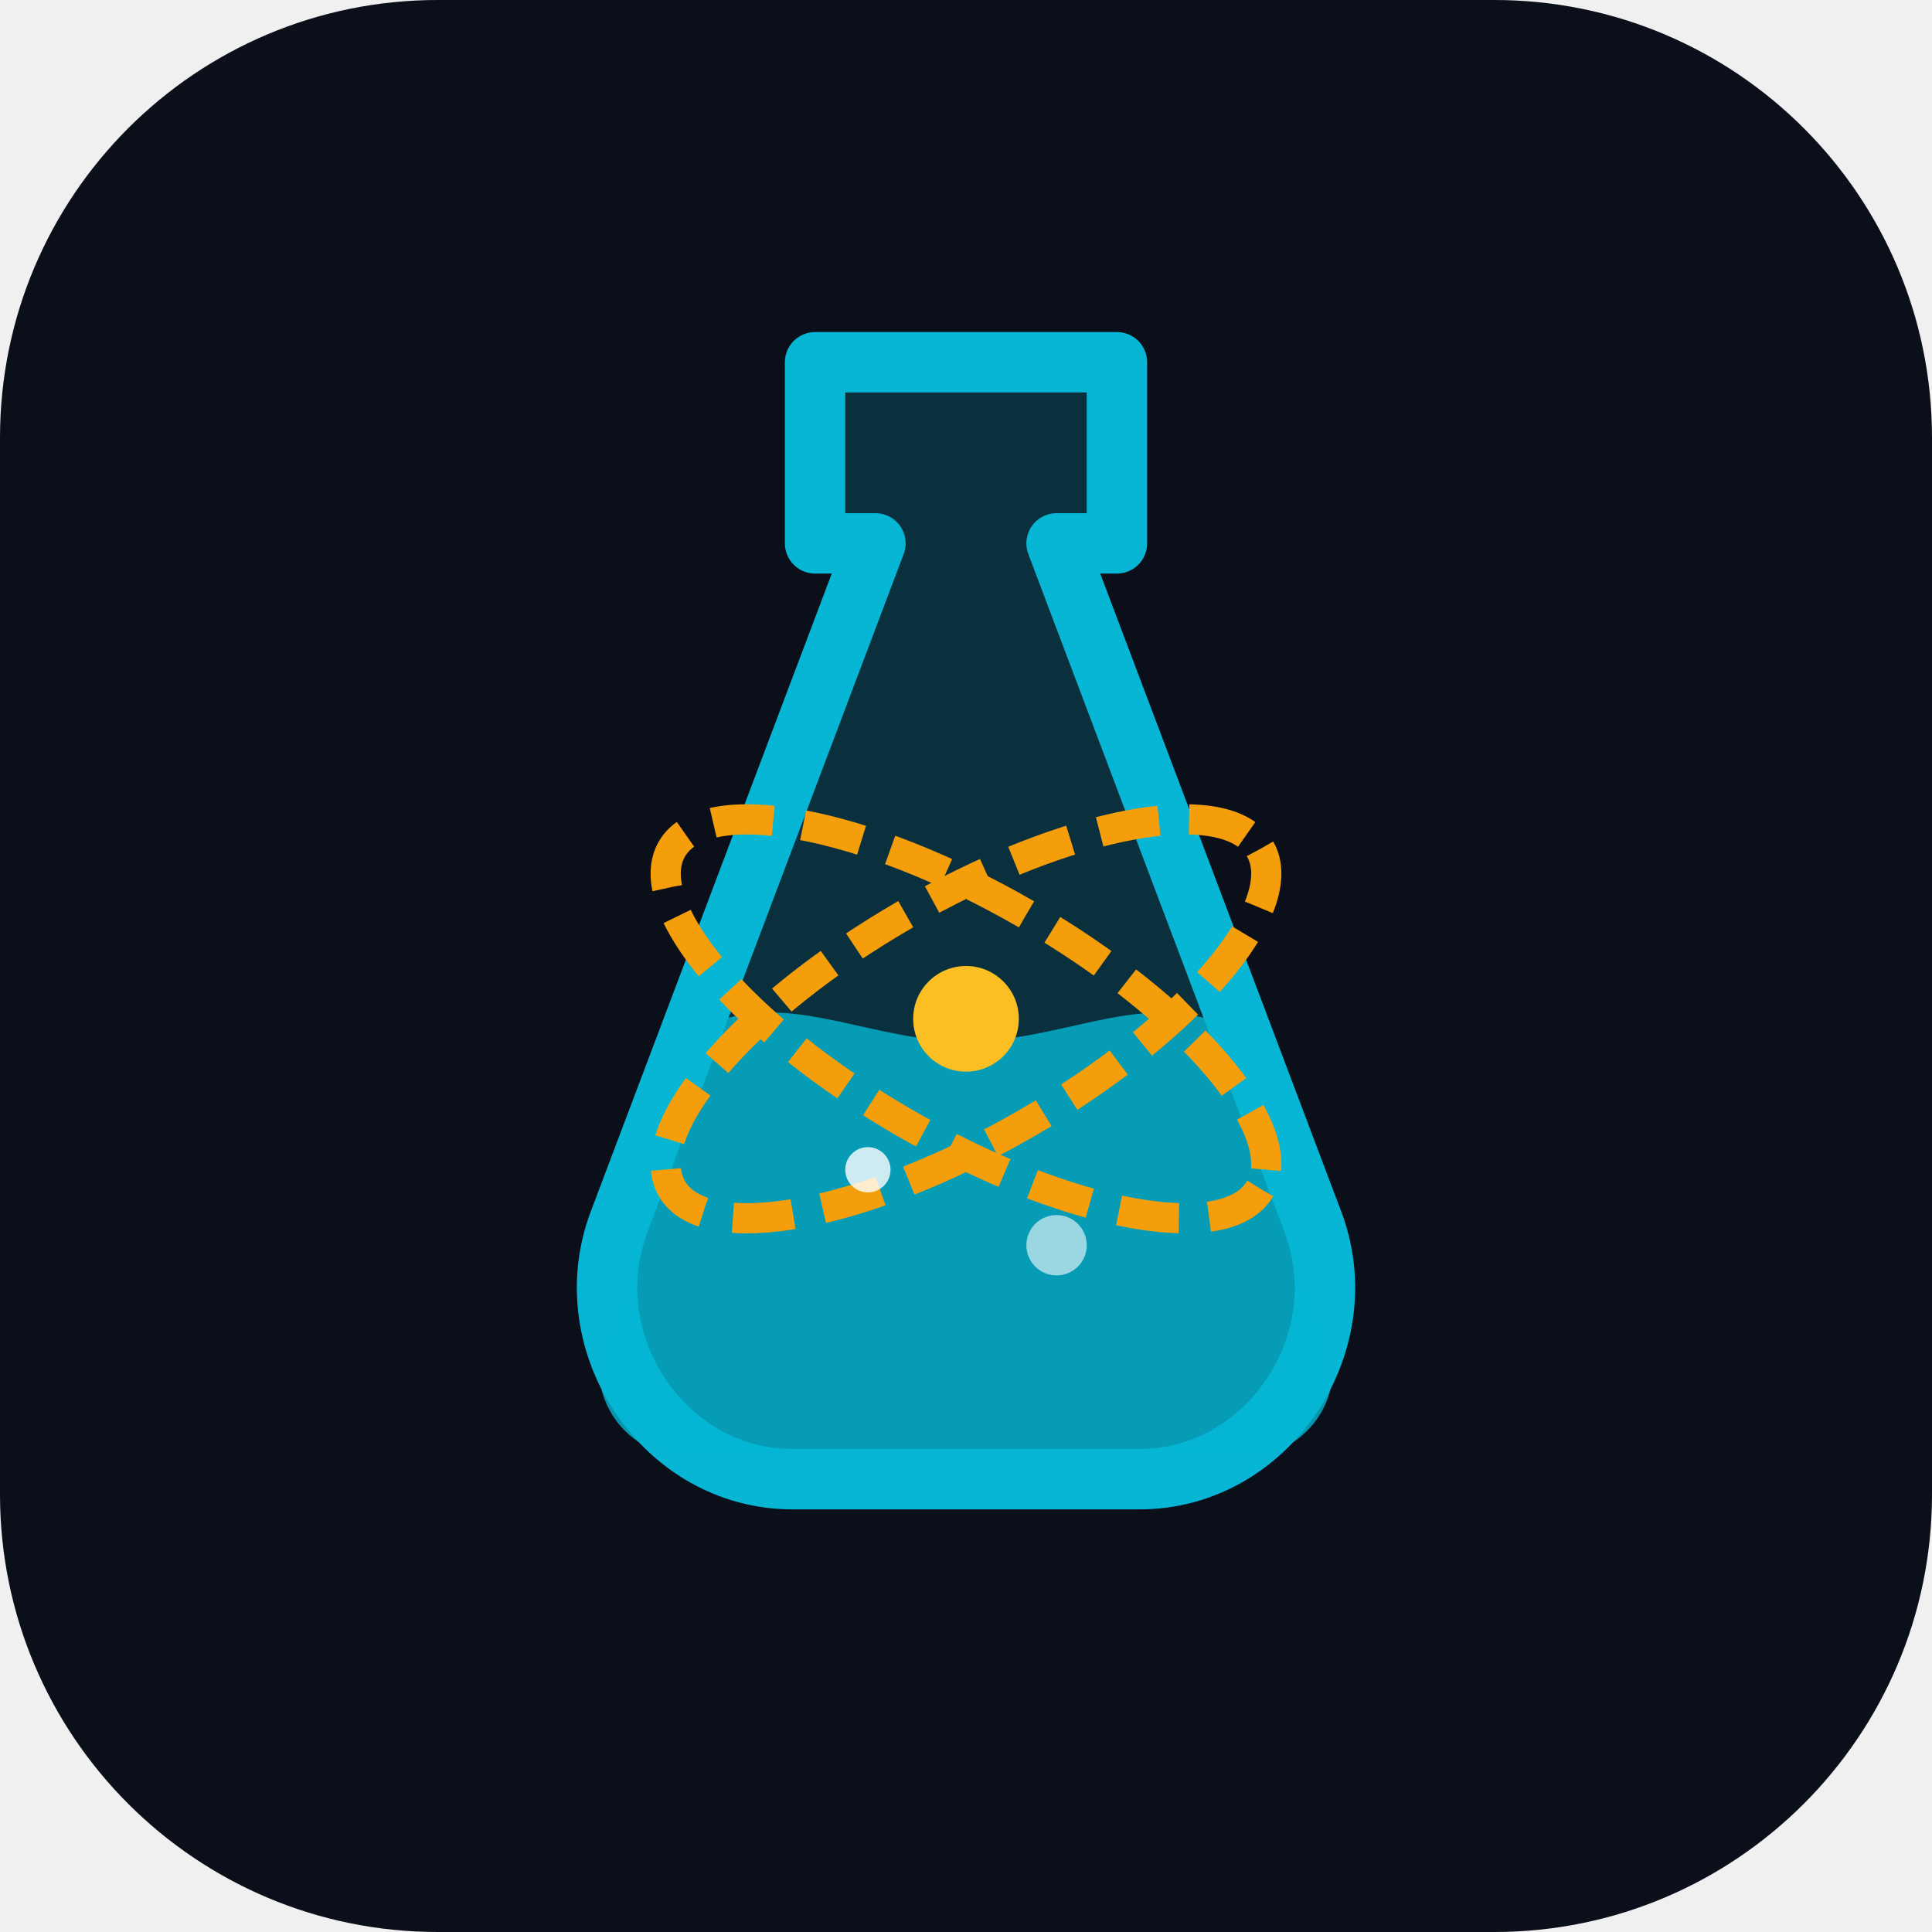
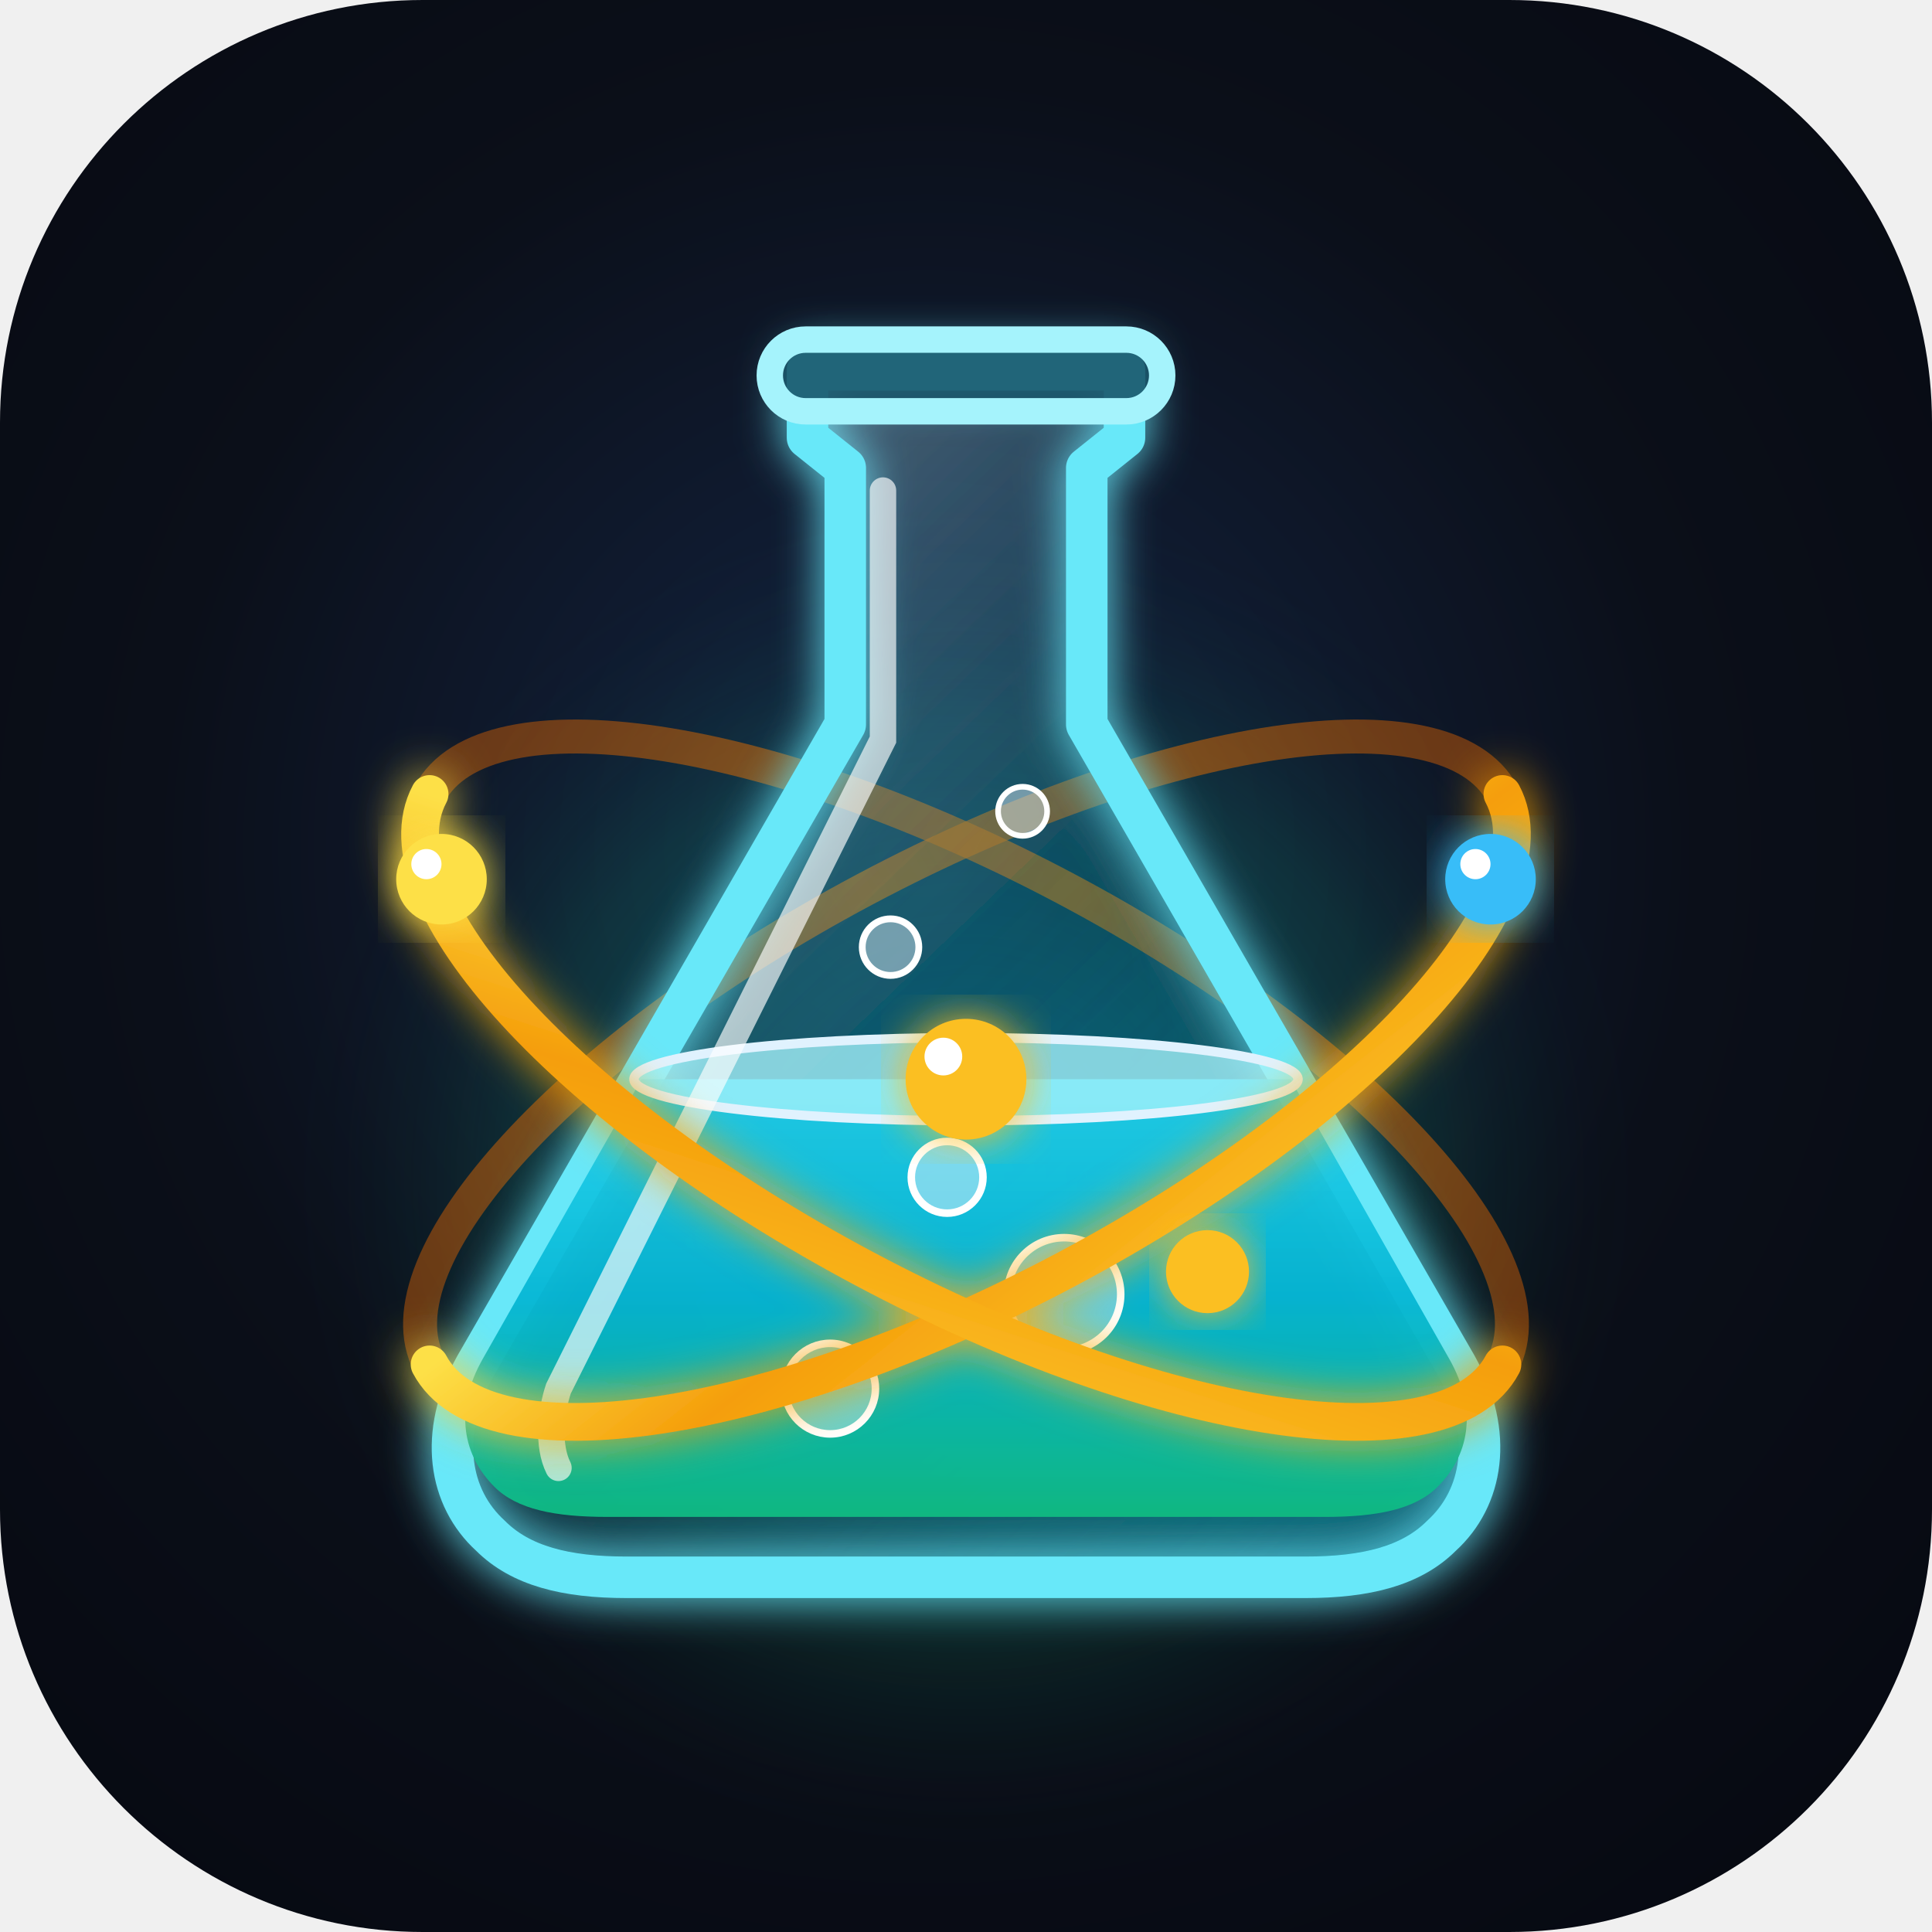
<svg xmlns="http://www.w3.org/2000/svg" viewBox="0 0 512 512">
-   <rect width="512" height="512" rx="116" fill="#0b0f19" />
-   <path d="M216 96h80v48h-16l68 180c12 32-12 68-46 68H210c-34 0-58-36-46-68l68-180h-16V96z" fill="#06b6d4" fill-opacity="0.2" stroke="#06b6d4" stroke-width="16" stroke-linejoin="round" />
-   <path d="M192 270c20-6 40 6 64 6s44-12 64-6l32 86c5 14-6 30-22 30H182c-16 0-27-16-22-30l32-86z" fill="#06b6d4" fill-opacity="0.8" />
-   <ellipse cx="256" cy="270" rx="90" ry="32" transform="rotate(-30 256 270)" fill="none" stroke="#f59e0b" stroke-width="8" stroke-dasharray="16 8" />
-   <ellipse cx="256" cy="270" rx="90" ry="32" transform="rotate(30 256 270)" fill="none" stroke="#f59e0b" stroke-width="8" stroke-dasharray="16 8" />
-   <circle cx="256" cy="270" r="14" fill="#fbbf24" />
-   <circle cx="230" cy="310" r="6" fill="#ffffff" opacity="0.8" />
-   <circle cx="280" cy="330" r="8" fill="#ffffff" opacity="0.6" />
+   <defs>
+     <radialGradient id="labBg" cx="48%" cy="44%" r="72%">
+       <stop offset="0%" stop-color="#132544" />
+       <stop offset="55%" stop-color="#0b0f19" />
+       <stop offset="100%" stop-color="#060911" />
+     </radialGradient>
+     <radialGradient id="flaskAura" cx="50%" cy="58%" r="42%">
+       <stop offset="0%" stop-color="#06b6d4" stop-opacity="0.38" />
+       <stop offset="65%" stop-color="#10b981" stop-opacity="0.14" />
+       <stop offset="100%" stop-color="#0b0f19" stop-opacity="0" />
+     </radialGradient>
+     <linearGradient id="glassBody" x1="15%" y1="10%" x2="85%" y2="95%">
+       <stop offset="0%" stop-color="#bae6fd" stop-opacity="0.22" />
+       <stop offset="50%" stop-color="#0e7490" stop-opacity="0.14" />
+       <stop offset="100%" stop-color="#06b6d4" stop-opacity="0.28" />
+     </linearGradient>
+     <linearGradient id="liquidVol" x1="0%" y1="0%" x2="0%" y2="100%">
+       <stop offset="0%" stop-color="#22d3ee" stop-opacity="0.92" />
+       <stop offset="50%" stop-color="#06b6d4" stop-opacity="0.95" />
+       <stop offset="100%" stop-color="#10b981" stop-opacity="0.98" />
+     </linearGradient>
+     <linearGradient id="orbitGoldBack" x1="0%" y1="0%" x2="100%" y2="0%">
+       <stop offset="0%" stop-color="#b45309" stop-opacity="0.55" />
+       <stop offset="50%" stop-color="#d97706" stop-opacity="0.65" />
+       <stop offset="100%" stop-color="#b45309" stop-opacity="0.55" />
+     </linearGradient>
+     <linearGradient id="orbitGoldFront" x1="0%" y1="0%" x2="100%" y2="100%">
+       <stop offset="0%" stop-color="#fde047" />
+       <stop offset="50%" stop-color="#f59e0b" />
+       <stop offset="100%" stop-color="#fbbf24" />
+     </linearGradient>
+     <filter id="glow3d" x="-20%" y="-20%" width="140%" height="140%">
+       <feGaussianBlur stdDeviation="6" result="blur" />
+       <feMerge>
+         <feMergeNode in="blur" />
+         <feMergeNode in="SourceGraphic" />
+       </feMerge>
+     </filter>
+   </defs>
+   <rect width="512" height="512" rx="112" fill="url(#labBg)" />
+   <circle cx="256" cy="278" r="215" fill="url(#flaskAura)" />
+   <g transform="translate(256 286)">
+     <path d="M -161 0 A 161 57 0 0 1 161 0" transform="rotate(-28)" fill="none" stroke="url(#orbitGoldBack)" stroke-width="9" stroke-linecap="round" />
+     <path d="M -161 0 A 161 57 0 0 1 161 0" transform="rotate(28)" fill="none" stroke="url(#orbitGoldBack)" stroke-width="9" stroke-linecap="round" />
+   </g>
+   <path d="M214 98h84v18l-10 8v68l98 170c10 18 7 35-4 45-8 8-20 11-36 11H166c-16 0-28-3-36-11-11-10-14-27-4-45l98-170v-68l-10-8V98z" fill="url(#glassBody)" stroke="#67e8f9" stroke-width="11" stroke-linejoin="round" filter="url(#glow3d)" />
+   <path d="M170 286h172l42 74c8 14 5 26-3 34-6 6-16 8-30 8H161c-14 0-24-2-30-8-8-8-11-20-3-34l42-74z" fill="url(#liquidVol)" />
+   <ellipse cx="256" cy="286" rx="88" ry="11" fill="#a5f3fc" fill-opacity="0.78" stroke="#e0f2fe" stroke-width="2.5" />
+   <path d="M234 130v66l-86 172c-2 6-3 15 0 21" fill="none" stroke="#ffffff" stroke-opacity="0.65" stroke-width="7" stroke-linecap="round" />
+   <rect x="204" y="90" width="104" height="19" rx="9.5" fill="#164e63" fill-opacity="0.85" stroke="#a5f3fc" stroke-width="7" />
+   <circle cx="220" cy="368" r="12" fill="#e0f2fe" fill-opacity="0.45" stroke="#ffffff" stroke-width="2" />
+   <circle cx="282" cy="343" r="15" fill="#e0f2fe" fill-opacity="0.42" stroke="#ffffff" stroke-width="2" />
+   <circle cx="251" cy="312" r="9.5" fill="#e0f2fe" fill-opacity="0.5" stroke="#ffffff" stroke-width="2" />
+   <circle cx="236" cy="251" r="7.5" fill="#e0f2fe" fill-opacity="0.45" stroke="#ffffff" stroke-width="1.8" />
+   <circle cx="271" cy="215" r="6.5" fill="#e0f2fe" fill-opacity="0.45" stroke="#ffffff" stroke-width="1.5" />
+   <g transform="translate(256 286)" filter="url(#glow3d)">
+     <path d="M -161 0 A 161 57 0 0 0 161 0" transform="rotate(-28)" fill="none" stroke="url(#orbitGoldFront)" stroke-width="10" stroke-linecap="round" />
+     <path d="M -161 0 A 161 57 0 0 0 161 0" transform="rotate(28)" fill="none" stroke="url(#orbitGoldFront)" stroke-width="10" stroke-linecap="round" />
+   </g>
+   <circle cx="256" cy="286" r="16" fill="#fbbf24" filter="url(#glow3d)" />
+   <circle cx="250" cy="280" r="5" fill="#ffffff" />
+   <circle cx="117" cy="233" r="12" fill="#fde047" filter="url(#glow3d)" />
+   <circle cx="113" cy="229" r="4" fill="#ffffff" />
+   <circle cx="395" cy="233" r="12" fill="#38bdf8" filter="url(#glow3d)" />
+   <circle cx="391" cy="229" r="4" fill="#ffffff" />
+   <circle cx="320" cy="337" r="11" fill="#fbbf24" filter="url(#glow3d)" />
</svg>
